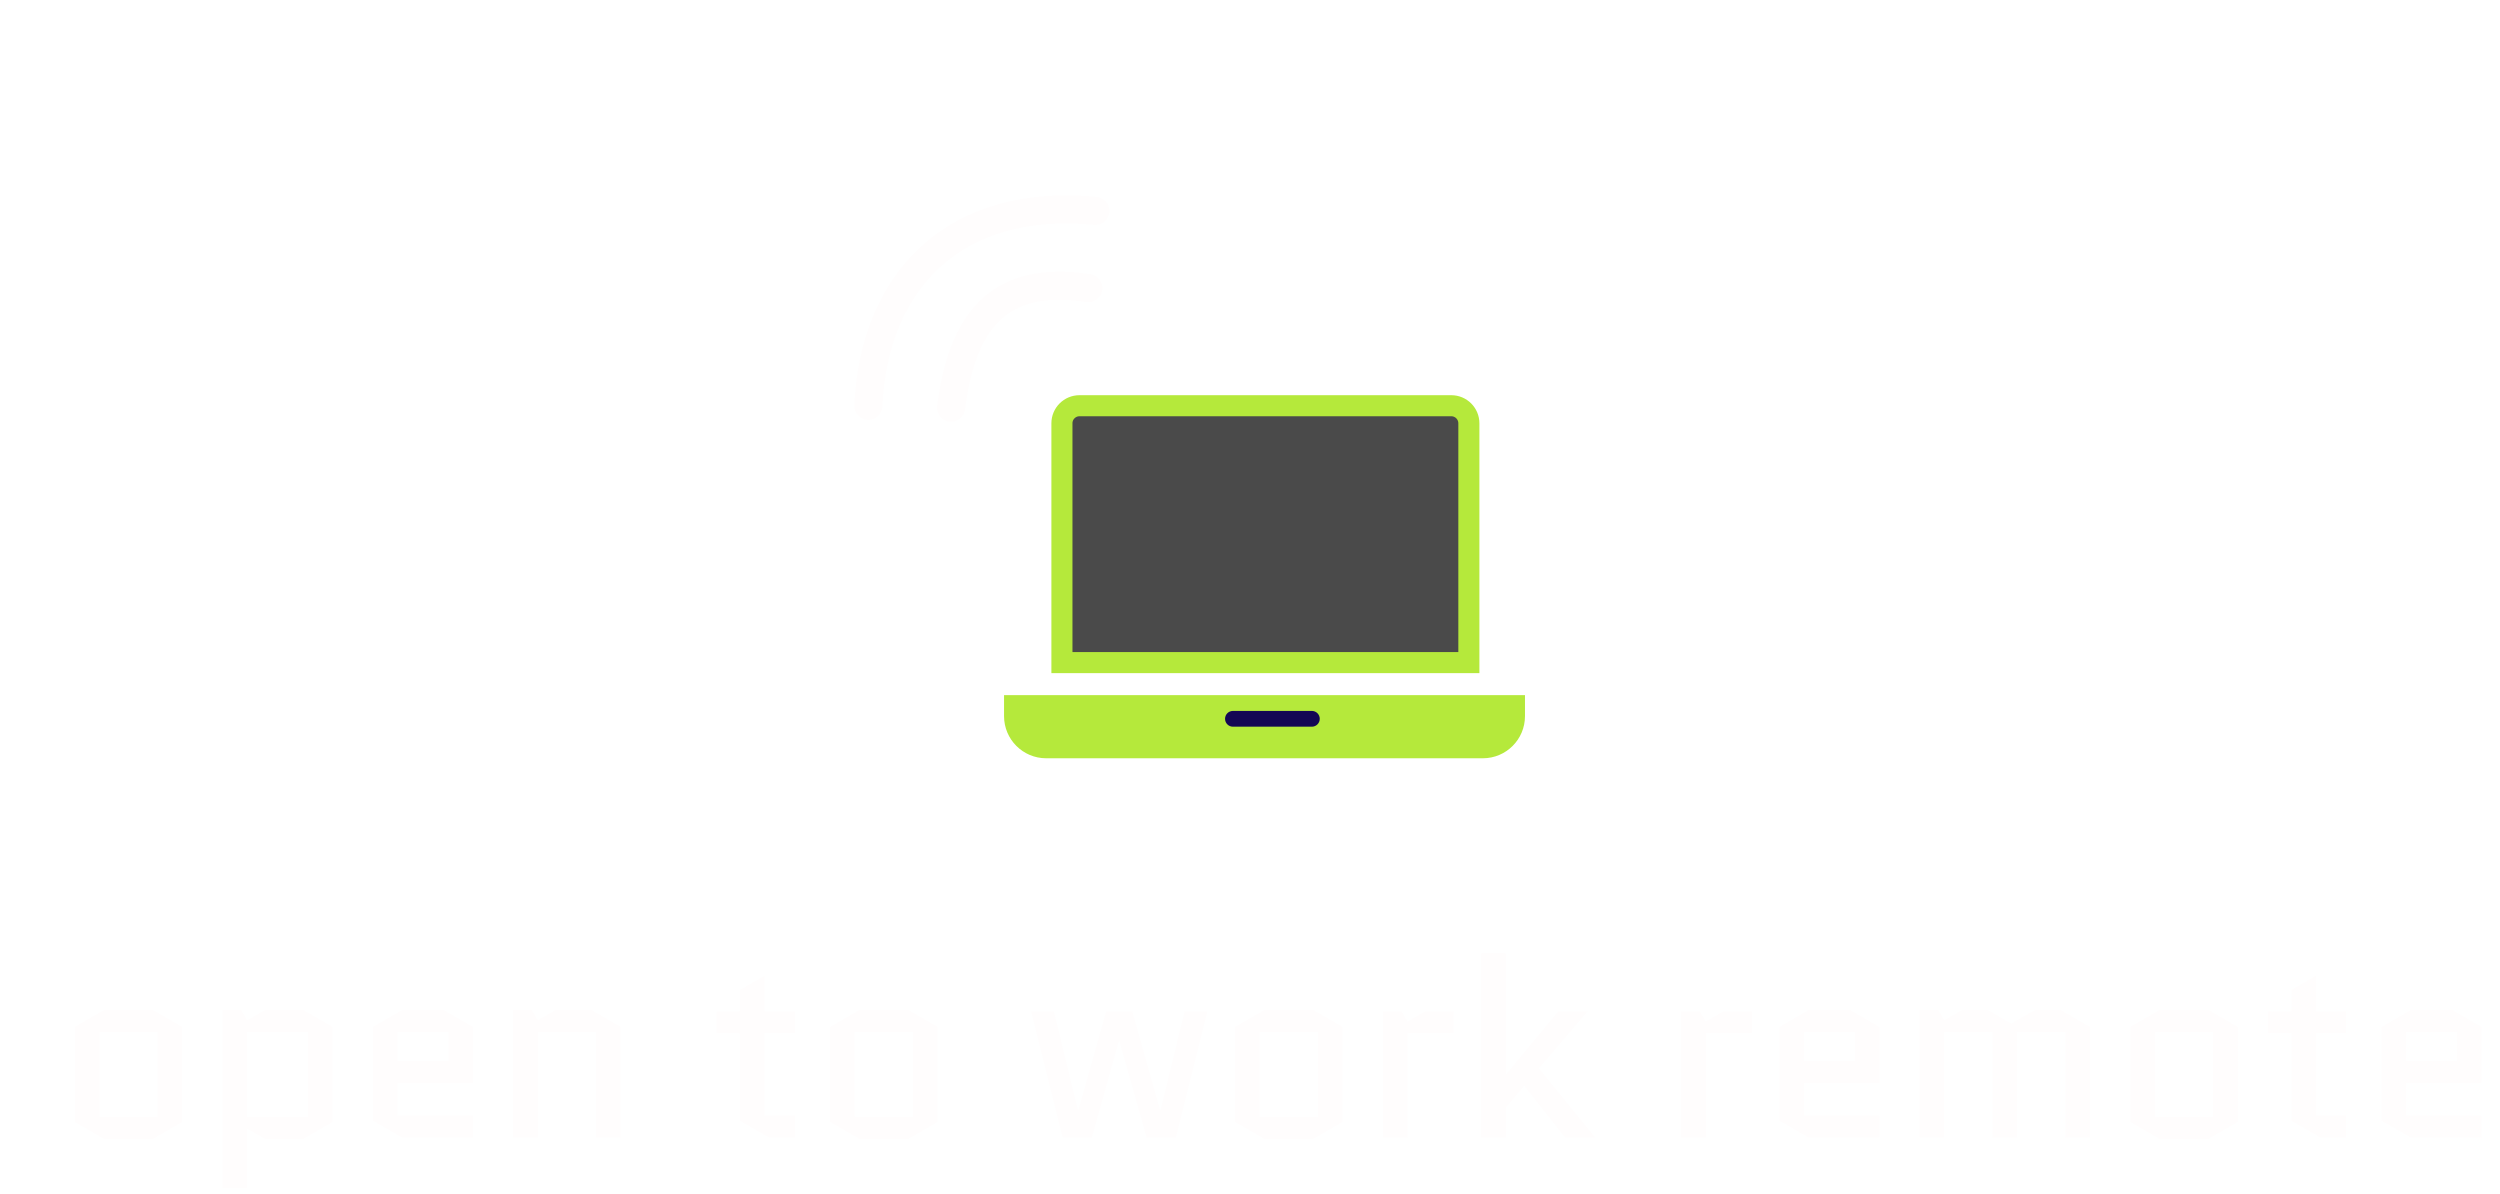
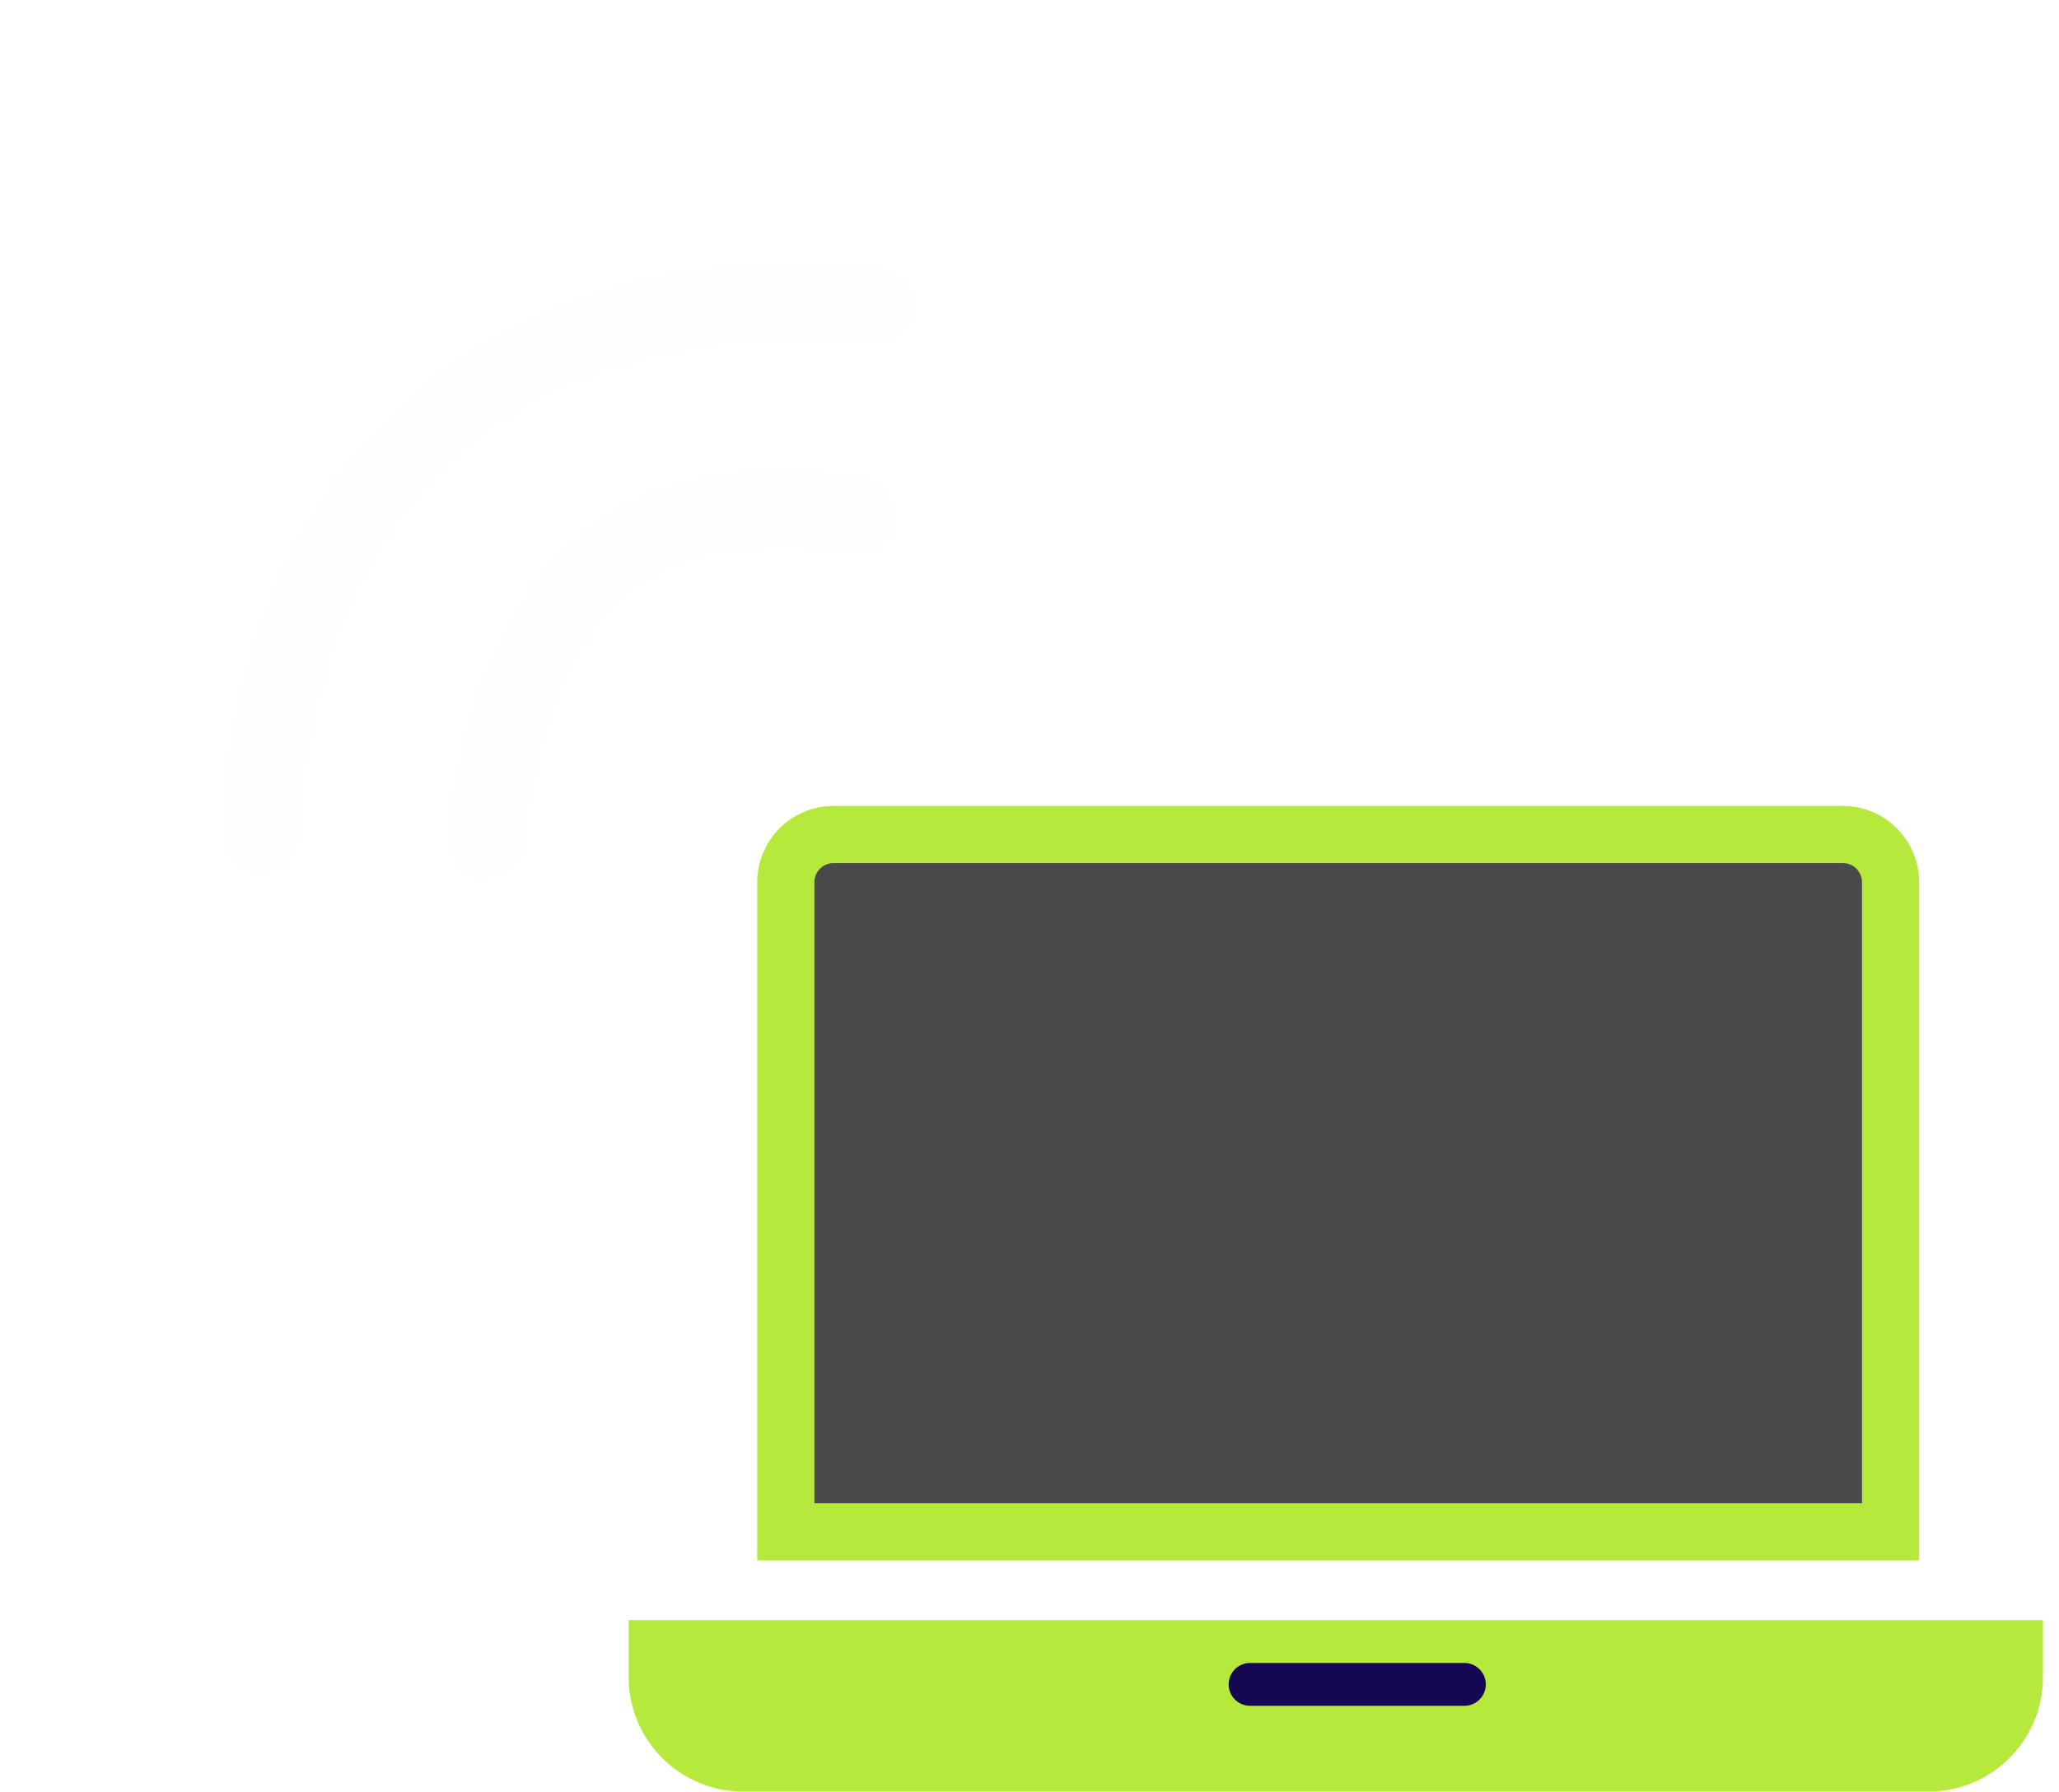
- <svg xmlns="http://www.w3.org/2000/svg" width="178" height="85" viewBox="0 0 178 85" fill="none">
-   <path d="M12.973 79.884L10.885 81.09H7.411L5.323 79.884V73.116L7.411 71.91H10.885L12.973 73.116V79.884ZM7.069 73.476V79.524H11.227V73.476H7.069ZM21.594 81.09H18.876L17.598 80.352V84.6H15.852V71.91H17.166L17.598 72.648L18.876 71.91H21.594L23.682 73.116V79.884L21.594 81.09ZM17.598 73.476V79.524H21.936V73.476H17.598ZM33.667 79.434V81H28.645L26.557 79.794V73.116L28.645 71.91H31.579L33.667 73.116V77.112H28.303V79.434H33.667ZM28.303 73.476V75.546H31.921V73.476H28.303ZM44.192 73.116V81H42.446V73.476H38.288V81H36.542V71.91H37.856L38.288 72.648L39.566 71.91H42.104L44.192 73.116ZM51.027 73.566V72H52.683V70.488L54.429 69.48V72H56.589V73.566H54.429V79.434H56.589V81H54.771L52.683 79.794V73.566H51.027ZM66.762 79.884L64.674 81.09H61.2L59.112 79.884V73.116L61.2 71.91H64.674L66.762 73.116V79.884ZM60.858 73.476V79.524H65.016V73.476H60.858ZM81.643 81L79.699 74.124H79.663L77.737 81H75.667L73.417 72H75.037L76.747 79.038H76.783L78.763 72H80.617L82.597 79.038H82.633L84.343 72H85.963L83.713 81H81.643ZM95.59 79.884L93.502 81.09H90.028L87.94 79.884V73.116L90.028 71.91H93.502L95.59 73.116V79.884ZM89.686 73.476V79.524H93.844V73.476H89.686ZM103.491 73.566H100.215V81H98.469V72H99.783L100.215 72.738L101.493 72H103.491V73.566ZM107.211 67.86V76.482H107.247L110.955 72H113.043L109.569 76.068L113.583 81H111.441L108.525 77.31L107.211 78.858V81H105.465V67.86H107.211ZM124.726 73.566H121.45V81H119.704V72H121.018L121.45 72.738L122.728 72H124.726V73.566ZM133.81 79.434V81H128.788L126.7 79.794V73.116L128.788 71.91H131.722L133.81 73.116V77.112H128.446V79.434H133.81ZM128.446 73.476V75.546H132.064V73.476H128.446ZM148.798 73.116V81H147.052V73.476H143.614V81H141.868V73.476H138.43V81H136.684V71.91H137.998L138.43 72.648L139.708 71.91H141.526L143.2 72.882L144.892 71.91H146.71L148.798 73.116ZM159.328 79.884L157.24 81.09H153.766L151.678 79.884V73.116L153.766 71.91H157.24L159.328 73.116V79.884ZM153.424 73.476V79.524H157.582V73.476H153.424ZM161.488 73.566V72H163.144V70.488L164.89 69.48V72H167.05V73.566H164.89V79.434H167.05V81H165.232L163.144 79.794V73.566H161.488ZM176.683 79.434V81H171.661L169.573 79.794V73.116L171.661 71.91H174.595L176.683 73.116V77.112H171.319V79.434H176.683ZM171.319 73.476V75.546H174.937V73.476H171.319Z" fill="#FFFDFD" />
-   <path d="M75.609 30.138C75.609 29.448 76.169 28.888 76.859 28.888H103.333C104.023 28.888 104.583 29.448 104.583 30.138V47.176H75.609V30.138Z" fill="#4A4A4A" stroke="#B5E93B" stroke-width="1.5" />
-   <path d="M71.488 49.493H108.579V50.989C108.579 52.646 107.236 53.989 105.579 53.989H74.488C72.831 53.989 71.488 52.646 71.488 50.989V49.493Z" fill="#B5E93B" />
-   <rect x="87.223" y="50.617" width="6.744" height="1.124" rx="0.562" fill="#140754" />
-   <path d="M77.49 20.513C70.99 19.513 68.49 23.013 67.716 29.028" stroke="#FFFDFD" stroke-width="2" stroke-linecap="round" />
-   <path d="M77.988 15.013C67.925 14.047 62.23 20.016 61.827 28.893" stroke="#FFFDFD" stroke-width="2" stroke-linecap="round" />
+ <svg xmlns="http://www.w3.org/2000/svg" width="54" height="47" viewBox="0 0 54 47" fill="none">
+   <path d="M20.609 23.138C20.609 22.448 21.169 21.888 21.859 21.888H48.333C49.023 21.888 49.583 22.448 49.583 23.138V40.176H20.609V23.138Z" fill="#4A4A4A" stroke="#B5E93B" stroke-width="1.5" />
+   <path d="M16.488 42.493H53.579V43.989C53.579 45.646 52.236 46.989 50.579 46.989H19.488C17.831 46.989 16.488 45.646 16.488 43.989V42.493Z" fill="#B5E93B" />
+   <rect x="32.223" y="43.617" width="6.744" height="1.124" rx="0.562" fill="#140754" />
+   <path d="M22.49 13.513C15.99 12.513 13.49 16.013 12.716 22.028" stroke="#FFFDFD" stroke-width="2" stroke-linecap="round" />
+   <path d="M22.988 8.013C12.925 7.047 7.23 13.016 6.827 21.893" stroke="#FFFDFD" stroke-width="2" stroke-linecap="round" />
</svg>
